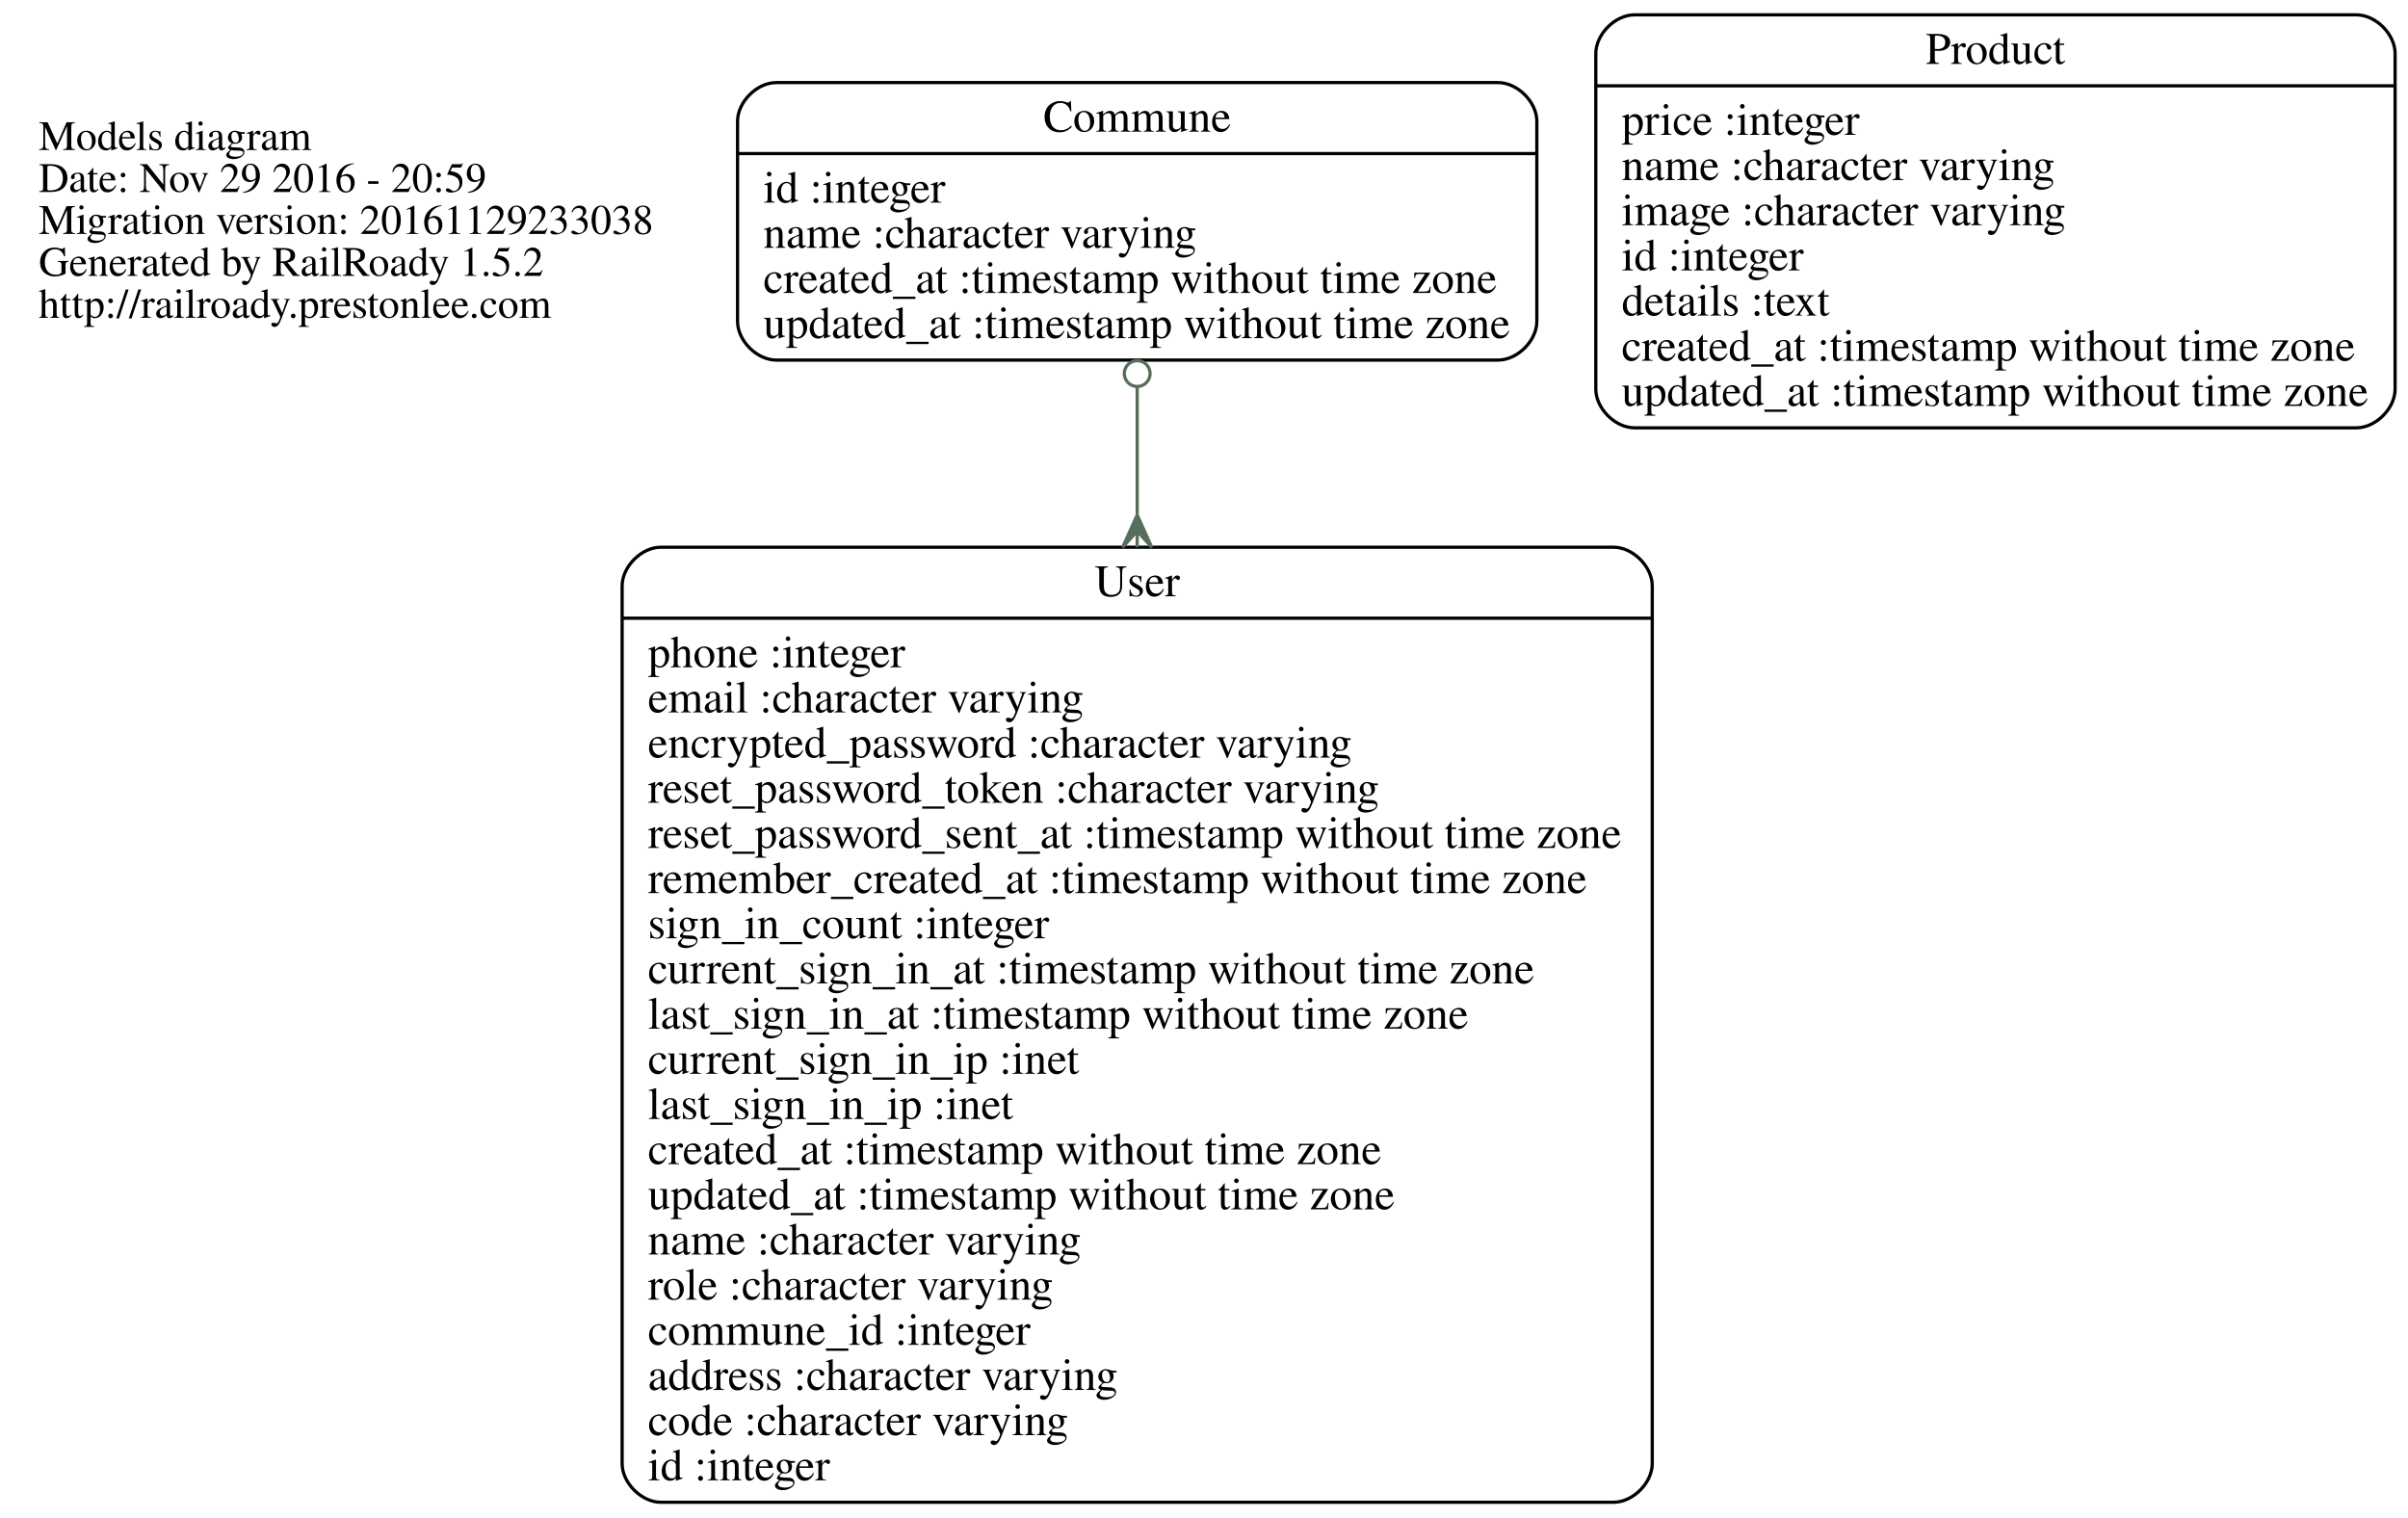
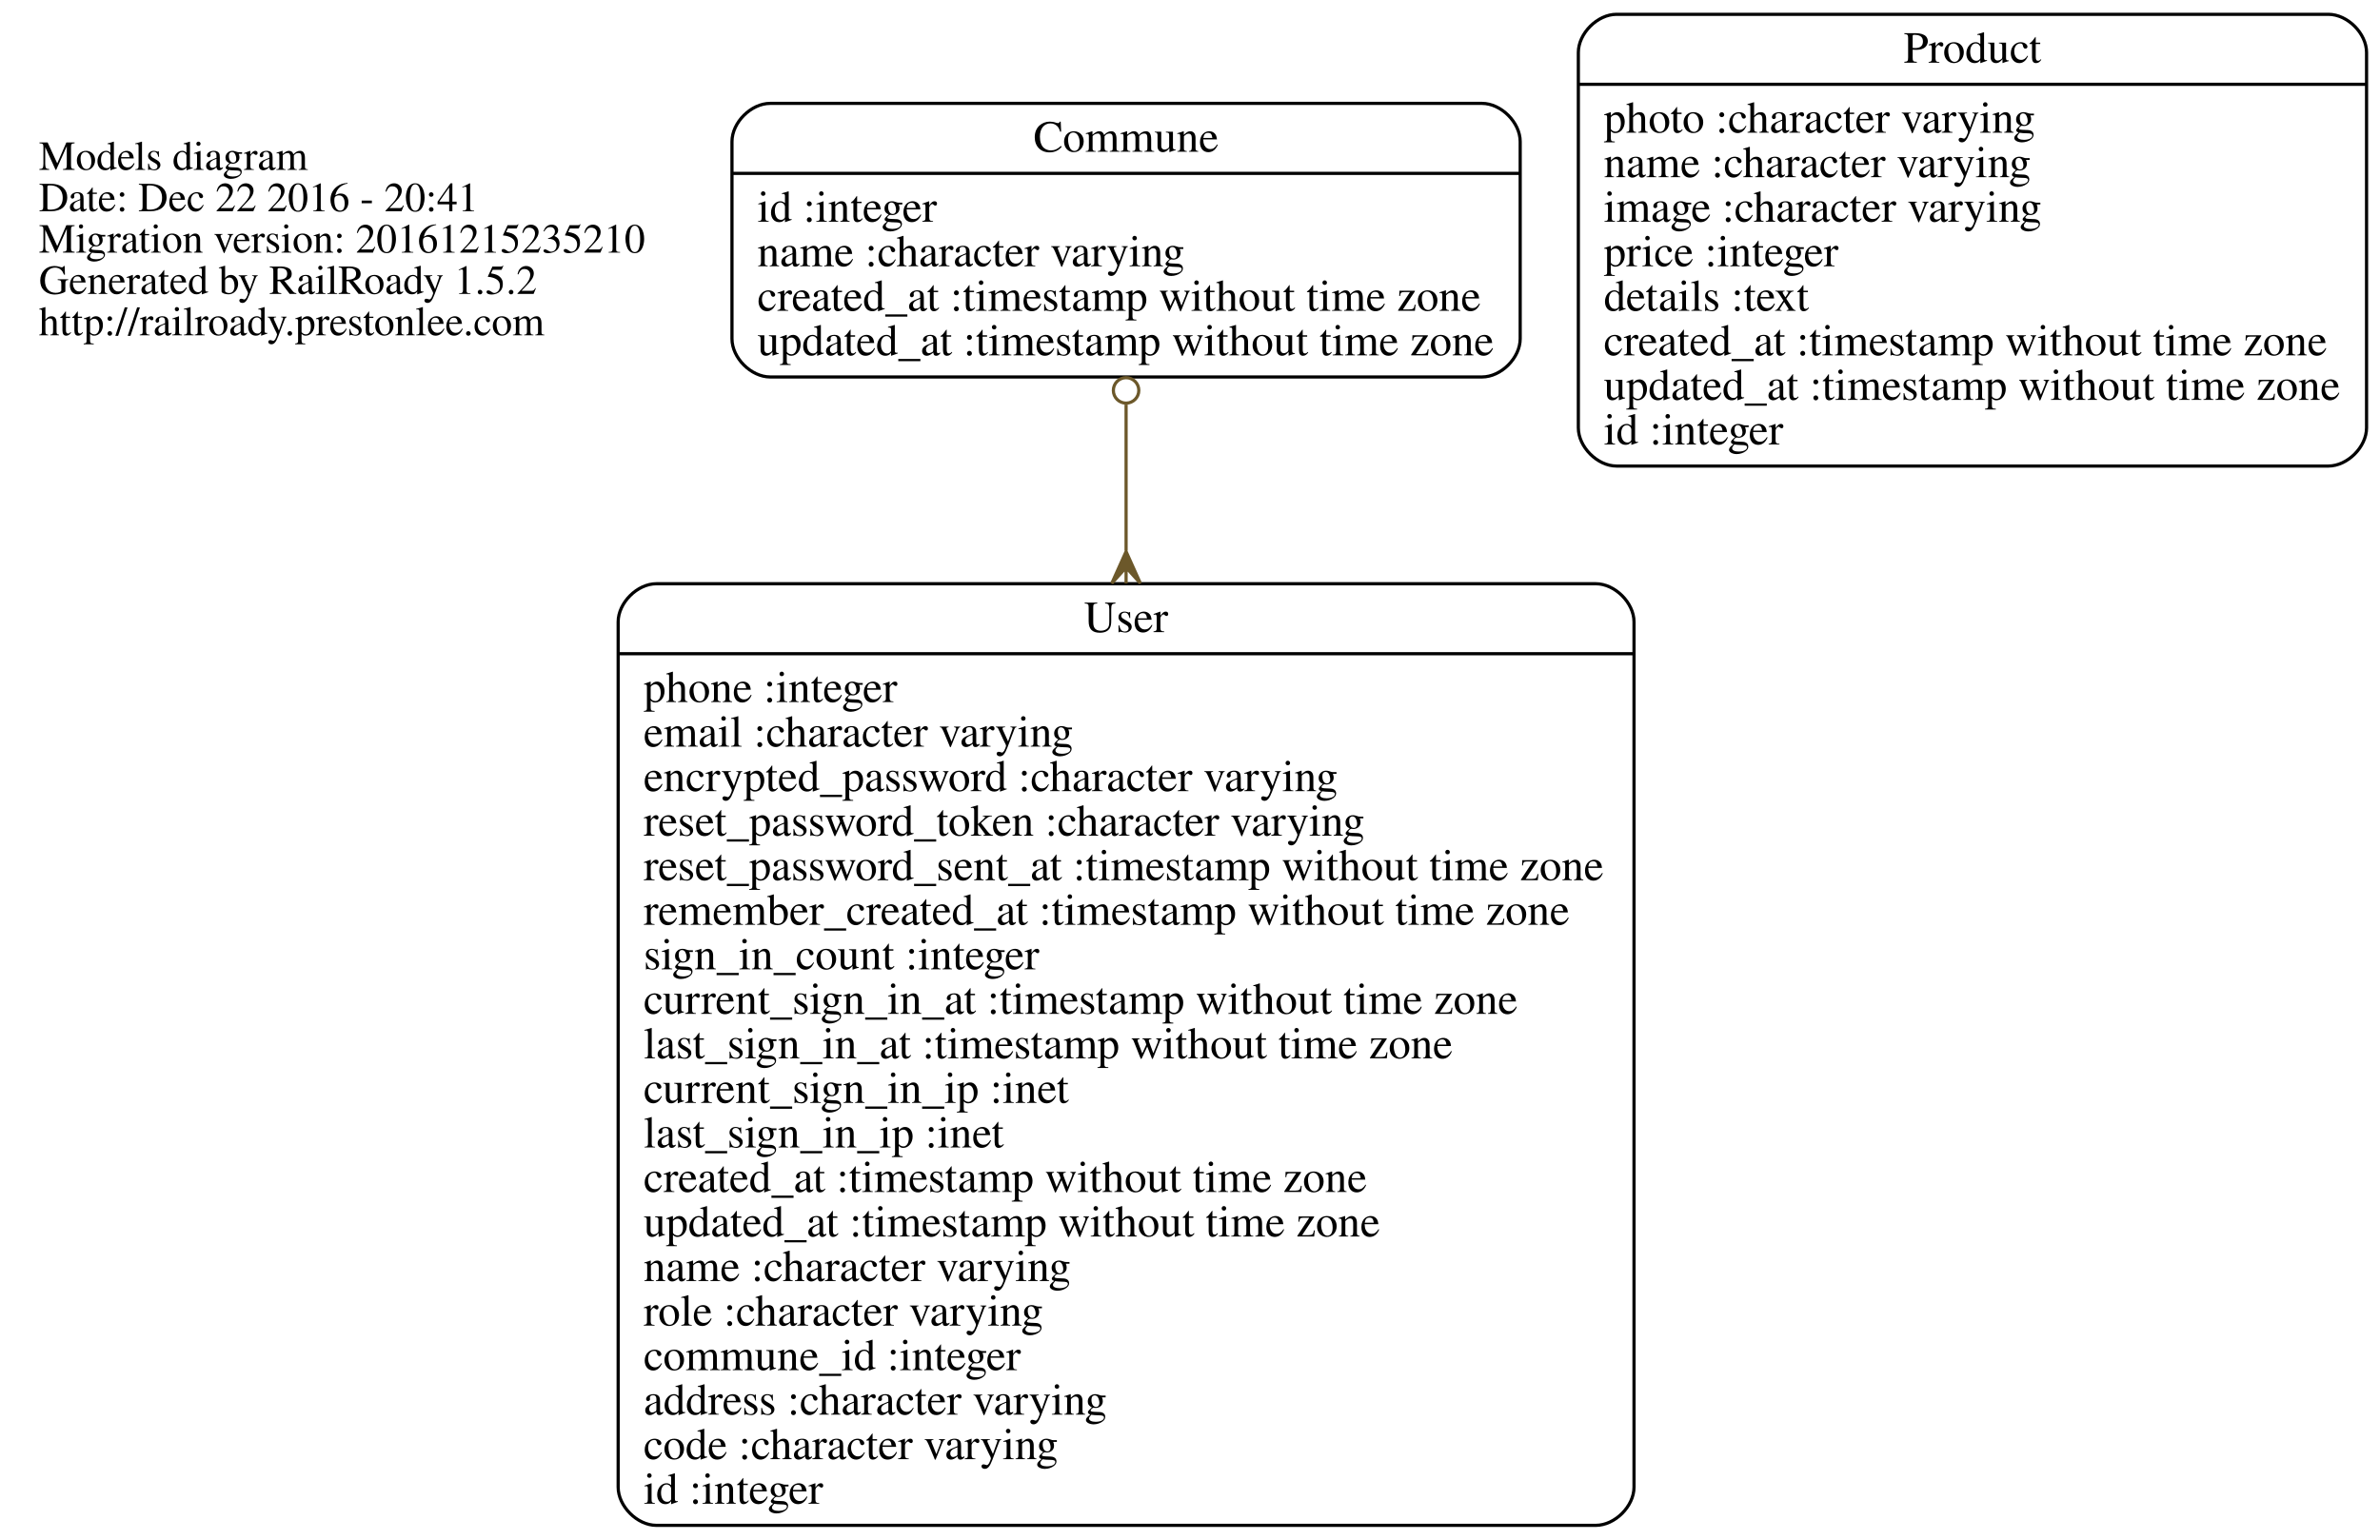
- <svg xmlns="http://www.w3.org/2000/svg" width="746pt" height="470pt" viewBox="0.00 0.00 746.31 470.00">
-   <g id="graph0" class="graph" transform="scale(1 1) rotate(0) translate(4 466)">
-     <polygon fill="none" stroke="none" points="-4,4 -4,-466 742.312,-466 742.312,4 -4,4" />
+ <svg xmlns="http://www.w3.org/2000/svg" width="748pt" height="484pt" viewBox="0.00 0.00 747.55 484.00">
+   <g id="graph0" class="graph" transform="scale(1 1) rotate(0) translate(4 480)">
+     <polygon fill="none" stroke="none" points="-4,4 -4,-480 743.55,-480 743.55,4 -4,4" />
    <g id="node1" class="node">
-       <text text-anchor="start" x="8" y="-419.6" font-family="Times,serif" font-size="13.00">Models diagram</text>
-       <text text-anchor="start" x="8" y="-406.6" font-family="Times,serif" font-size="13.00">Date: Nov 29 2016 - 20:59</text>
-       <text text-anchor="start" x="8" y="-393.6" font-family="Times,serif" font-size="13.00">Migration version: 20161129233038</text>
-       <text text-anchor="start" x="8" y="-380.6" font-family="Times,serif" font-size="13.00">Generated by RailRoady 1.5.2</text>
-       <text text-anchor="start" x="8" y="-367.6" font-family="Times,serif" font-size="13.00">http://railroady.prestonlee.com</text>
+       <text text-anchor="start" x="8" y="-426.6" font-family="Times,serif" font-size="13.00">Models diagram</text>
+       <text text-anchor="start" x="8" y="-413.6" font-family="Times,serif" font-size="13.00">Date: Dec 22 2016 - 20:41</text>
+       <text text-anchor="start" x="8" y="-400.6" font-family="Times,serif" font-size="13.00">Migration version: 20161215235210</text>
+       <text text-anchor="start" x="8" y="-387.6" font-family="Times,serif" font-size="13.00">Generated by RailRoady 1.5.2</text>
+       <text text-anchor="start" x="8" y="-374.6" font-family="Times,serif" font-size="13.00">http://railroady.prestonlee.com</text>
    </g>
    <g id="node2" class="node">
-       <path fill="none" stroke="black" d="M236.587,-354.5C236.587,-354.5 460.312,-354.5 460.312,-354.5 466.312,-354.5 472.312,-360.5 472.312,-366.5 472.312,-366.5 472.312,-428.5 472.312,-428.5 472.312,-434.5 466.312,-440.5 460.312,-440.5 460.312,-440.5 236.587,-440.5 236.587,-440.5 230.587,-440.5 224.587,-434.5 224.587,-428.5 224.587,-428.5 224.587,-366.5 224.587,-366.5 224.587,-360.5 230.587,-354.5 236.587,-354.5" />
-       <text text-anchor="middle" x="348.45" y="-425.3" font-family="Times,serif" font-size="14.00">Commune</text>
-       <polyline fill="none" stroke="black" points="224.587,-418.5 472.312,-418.5 " />
-       <text text-anchor="start" x="232.587" y="-403.3" font-family="Times,serif" font-size="14.00">id :integer</text>
-       <text text-anchor="start" x="232.587" y="-389.3" font-family="Times,serif" font-size="14.00">name :character varying</text>
-       <text text-anchor="start" x="232.587" y="-375.3" font-family="Times,serif" font-size="14.00">created_at :timestamp without time zone</text>
-       <text text-anchor="start" x="232.587" y="-361.3" font-family="Times,serif" font-size="14.00">updated_at :timestamp without time zone</text>
+       <path fill="none" stroke="black" d="M237.825,-361.5C237.825,-361.5 461.55,-361.5 461.55,-361.5 467.55,-361.5 473.55,-367.5 473.55,-373.5 473.55,-373.5 473.55,-435.5 473.55,-435.5 473.55,-441.5 467.55,-447.5 461.55,-447.5 461.55,-447.5 237.825,-447.5 237.825,-447.5 231.825,-447.5 225.825,-441.5 225.825,-435.5 225.825,-435.5 225.825,-373.5 225.825,-373.5 225.825,-367.5 231.825,-361.5 237.825,-361.5" />
+       <text text-anchor="middle" x="349.688" y="-432.3" font-family="Times,serif" font-size="14.00">Commune</text>
+       <polyline fill="none" stroke="black" points="225.825,-425.5 473.55,-425.5 " />
+       <text text-anchor="start" x="233.825" y="-410.3" font-family="Times,serif" font-size="14.00">id :integer</text>
+       <text text-anchor="start" x="233.825" y="-396.3" font-family="Times,serif" font-size="14.00">name :character varying</text>
+       <text text-anchor="start" x="233.825" y="-382.3" font-family="Times,serif" font-size="14.00">created_at :timestamp without time zone</text>
+       <text text-anchor="start" x="233.825" y="-368.3" font-family="Times,serif" font-size="14.00">updated_at :timestamp without time zone</text>
    </g>
    <g id="node4" class="node">
-       <path fill="none" stroke="black" d="M200.815,-0.5C200.815,-0.5 496.084,-0.5 496.084,-0.5 502.084,-0.5 508.084,-6.5 508.084,-12.5 508.084,-12.5 508.084,-284.5 508.084,-284.5 508.084,-290.5 502.084,-296.5 496.084,-296.5 496.084,-296.5 200.815,-296.5 200.815,-296.5 194.815,-296.5 188.815,-290.5 188.815,-284.5 188.815,-284.5 188.815,-12.5 188.815,-12.5 188.815,-6.5 194.815,-0.5 200.815,-0.5" />
-       <text text-anchor="middle" x="348.45" y="-281.3" font-family="Times,serif" font-size="14.00">User</text>
-       <polyline fill="none" stroke="black" points="188.815,-274.5 508.084,-274.5 " />
-       <text text-anchor="start" x="196.815" y="-259.3" font-family="Times,serif" font-size="14.00">phone :integer</text>
-       <text text-anchor="start" x="196.815" y="-245.3" font-family="Times,serif" font-size="14.00">email :character varying</text>
-       <text text-anchor="start" x="196.815" y="-231.3" font-family="Times,serif" font-size="14.00">encrypted_password :character varying</text>
-       <text text-anchor="start" x="196.815" y="-217.3" font-family="Times,serif" font-size="14.00">reset_password_token :character varying</text>
-       <text text-anchor="start" x="196.815" y="-203.3" font-family="Times,serif" font-size="14.00">reset_password_sent_at :timestamp without time zone</text>
-       <text text-anchor="start" x="196.815" y="-189.3" font-family="Times,serif" font-size="14.00">remember_created_at :timestamp without time zone</text>
-       <text text-anchor="start" x="196.815" y="-175.3" font-family="Times,serif" font-size="14.00">sign_in_count :integer</text>
-       <text text-anchor="start" x="196.815" y="-161.3" font-family="Times,serif" font-size="14.00">current_sign_in_at :timestamp without time zone</text>
-       <text text-anchor="start" x="196.815" y="-147.3" font-family="Times,serif" font-size="14.00">last_sign_in_at :timestamp without time zone</text>
-       <text text-anchor="start" x="196.815" y="-133.3" font-family="Times,serif" font-size="14.00">current_sign_in_ip :inet</text>
-       <text text-anchor="start" x="196.815" y="-119.3" font-family="Times,serif" font-size="14.00">last_sign_in_ip :inet</text>
-       <text text-anchor="start" x="196.815" y="-105.3" font-family="Times,serif" font-size="14.00">created_at :timestamp without time zone</text>
-       <text text-anchor="start" x="196.815" y="-91.3" font-family="Times,serif" font-size="14.00">updated_at :timestamp without time zone</text>
-       <text text-anchor="start" x="196.815" y="-77.3" font-family="Times,serif" font-size="14.00">name :character varying</text>
-       <text text-anchor="start" x="196.815" y="-63.3" font-family="Times,serif" font-size="14.00">role :character varying</text>
-       <text text-anchor="start" x="196.815" y="-49.3" font-family="Times,serif" font-size="14.00">commune_id :integer</text>
-       <text text-anchor="start" x="196.815" y="-35.3" font-family="Times,serif" font-size="14.00">address :character varying</text>
-       <text text-anchor="start" x="196.815" y="-21.3" font-family="Times,serif" font-size="14.00">code :character varying</text>
-       <text text-anchor="start" x="196.815" y="-7.3" font-family="Times,serif" font-size="14.00">id :integer</text>
+       <path fill="none" stroke="black" d="M202.053,-0.5C202.053,-0.5 497.323,-0.5 497.323,-0.5 503.323,-0.5 509.323,-6.5 509.323,-12.5 509.323,-12.5 509.323,-284.5 509.323,-284.5 509.323,-290.5 503.323,-296.5 497.323,-296.5 497.323,-296.5 202.053,-296.5 202.053,-296.5 196.053,-296.5 190.053,-290.5 190.053,-284.5 190.053,-284.5 190.053,-12.5 190.053,-12.5 190.053,-6.5 196.053,-0.5 202.053,-0.5" />
+       <text text-anchor="middle" x="349.688" y="-281.3" font-family="Times,serif" font-size="14.00">User</text>
+       <polyline fill="none" stroke="black" points="190.053,-274.5 509.323,-274.5 " />
+       <text text-anchor="start" x="198.053" y="-259.3" font-family="Times,serif" font-size="14.00">phone :integer</text>
+       <text text-anchor="start" x="198.053" y="-245.3" font-family="Times,serif" font-size="14.00">email :character varying</text>
+       <text text-anchor="start" x="198.053" y="-231.3" font-family="Times,serif" font-size="14.00">encrypted_password :character varying</text>
+       <text text-anchor="start" x="198.053" y="-217.3" font-family="Times,serif" font-size="14.00">reset_password_token :character varying</text>
+       <text text-anchor="start" x="198.053" y="-203.3" font-family="Times,serif" font-size="14.00">reset_password_sent_at :timestamp without time zone</text>
+       <text text-anchor="start" x="198.053" y="-189.3" font-family="Times,serif" font-size="14.00">remember_created_at :timestamp without time zone</text>
+       <text text-anchor="start" x="198.053" y="-175.3" font-family="Times,serif" font-size="14.00">sign_in_count :integer</text>
+       <text text-anchor="start" x="198.053" y="-161.3" font-family="Times,serif" font-size="14.00">current_sign_in_at :timestamp without time zone</text>
+       <text text-anchor="start" x="198.053" y="-147.3" font-family="Times,serif" font-size="14.00">last_sign_in_at :timestamp without time zone</text>
+       <text text-anchor="start" x="198.053" y="-133.3" font-family="Times,serif" font-size="14.00">current_sign_in_ip :inet</text>
+       <text text-anchor="start" x="198.053" y="-119.3" font-family="Times,serif" font-size="14.00">last_sign_in_ip :inet</text>
+       <text text-anchor="start" x="198.053" y="-105.3" font-family="Times,serif" font-size="14.00">created_at :timestamp without time zone</text>
+       <text text-anchor="start" x="198.053" y="-91.3" font-family="Times,serif" font-size="14.00">updated_at :timestamp without time zone</text>
+       <text text-anchor="start" x="198.053" y="-77.3" font-family="Times,serif" font-size="14.00">name :character varying</text>
+       <text text-anchor="start" x="198.053" y="-63.3" font-family="Times,serif" font-size="14.00">role :character varying</text>
+       <text text-anchor="start" x="198.053" y="-49.3" font-family="Times,serif" font-size="14.00">commune_id :integer</text>
+       <text text-anchor="start" x="198.053" y="-35.3" font-family="Times,serif" font-size="14.00">address :character varying</text>
+       <text text-anchor="start" x="198.053" y="-21.3" font-family="Times,serif" font-size="14.00">code :character varying</text>
+       <text text-anchor="start" x="198.053" y="-7.3" font-family="Times,serif" font-size="14.00">id :integer</text>
    </g>
    <g id="edge1" class="edge">
-       <path fill="none" stroke="#576e5b" d="M348.45,-346.288C348.45,-334.309 348.45,-320.889 348.45,-306.836" />
-       <ellipse fill="none" stroke="#576e5b" cx="348.45" cy="-350.32" rx="4" ry="4" />
-       <polygon fill="#576e5b" stroke="#576e5b" points="348.45,-306.502 352.95,-296.502 348.45,-301.502 348.45,-296.502 348.45,-296.502 348.45,-296.502 348.45,-301.502 343.95,-296.502 348.45,-306.502 348.45,-306.502" />
+       <path fill="none" stroke="#6c582a" d="M349.688,-352.83C349.688,-339.041 349.688,-323.345 349.688,-306.927" />
+       <ellipse fill="none" stroke="#6c582a" cx="349.688" cy="-357.272" rx="4" ry="4" />
+       <polygon fill="#6c582a" stroke="#6c582a" points="349.688,-306.622 354.188,-296.622 349.688,-301.622 349.688,-296.622 349.688,-296.622 349.688,-296.622 349.688,-301.622 345.188,-296.622 349.688,-306.622 349.688,-306.622" />
    </g>
    <g id="node3" class="node">
-       <path fill="none" stroke="black" d="M502.587,-333.5C502.587,-333.5 726.312,-333.5 726.312,-333.5 732.312,-333.5 738.312,-339.5 738.312,-345.5 738.312,-345.5 738.312,-449.5 738.312,-449.5 738.312,-455.5 732.312,-461.5 726.312,-461.5 726.312,-461.5 502.587,-461.5 502.587,-461.5 496.587,-461.5 490.587,-455.5 490.587,-449.5 490.587,-449.5 490.587,-345.5 490.587,-345.5 490.587,-339.5 496.587,-333.5 502.587,-333.5" />
-       <text text-anchor="middle" x="614.45" y="-446.3" font-family="Times,serif" font-size="14.00">Product</text>
-       <polyline fill="none" stroke="black" points="490.587,-439.5 738.312,-439.5 " />
-       <text text-anchor="start" x="498.587" y="-424.3" font-family="Times,serif" font-size="14.00">price :integer</text>
-       <text text-anchor="start" x="498.587" y="-410.3" font-family="Times,serif" font-size="14.00">name :character varying</text>
-       <text text-anchor="start" x="498.587" y="-396.3" font-family="Times,serif" font-size="14.00">image :character varying</text>
-       <text text-anchor="start" x="498.587" y="-382.3" font-family="Times,serif" font-size="14.00">id :integer</text>
-       <text text-anchor="start" x="498.587" y="-368.3" font-family="Times,serif" font-size="14.00">details :text</text>
-       <text text-anchor="start" x="498.587" y="-354.3" font-family="Times,serif" font-size="14.00">created_at :timestamp without time zone</text>
-       <text text-anchor="start" x="498.587" y="-340.3" font-family="Times,serif" font-size="14.00">updated_at :timestamp without time zone</text>
+       <path fill="none" stroke="black" d="M503.825,-333.5C503.825,-333.5 727.55,-333.5 727.55,-333.5 733.55,-333.5 739.55,-339.5 739.55,-345.5 739.55,-345.5 739.55,-463.5 739.55,-463.5 739.55,-469.5 733.55,-475.5 727.55,-475.5 727.55,-475.5 503.825,-475.5 503.825,-475.5 497.825,-475.5 491.825,-469.5 491.825,-463.5 491.825,-463.5 491.825,-345.5 491.825,-345.5 491.825,-339.5 497.825,-333.5 503.825,-333.5" />
+       <text text-anchor="middle" x="615.688" y="-460.3" font-family="Times,serif" font-size="14.00">Product</text>
+       <polyline fill="none" stroke="black" points="491.825,-453.5 739.55,-453.5 " />
+       <text text-anchor="start" x="499.825" y="-438.3" font-family="Times,serif" font-size="14.00">photo :character varying</text>
+       <text text-anchor="start" x="499.825" y="-424.3" font-family="Times,serif" font-size="14.00">name :character varying</text>
+       <text text-anchor="start" x="499.825" y="-410.3" font-family="Times,serif" font-size="14.00">image :character varying</text>
+       <text text-anchor="start" x="499.825" y="-396.3" font-family="Times,serif" font-size="14.00">price :integer</text>
+       <text text-anchor="start" x="499.825" y="-382.3" font-family="Times,serif" font-size="14.00">details :text</text>
+       <text text-anchor="start" x="499.825" y="-368.3" font-family="Times,serif" font-size="14.00">created_at :timestamp without time zone</text>
+       <text text-anchor="start" x="499.825" y="-354.3" font-family="Times,serif" font-size="14.00">updated_at :timestamp without time zone</text>
+       <text text-anchor="start" x="499.825" y="-340.3" font-family="Times,serif" font-size="14.00">id :integer</text>
    </g>
  </g>
</svg>
